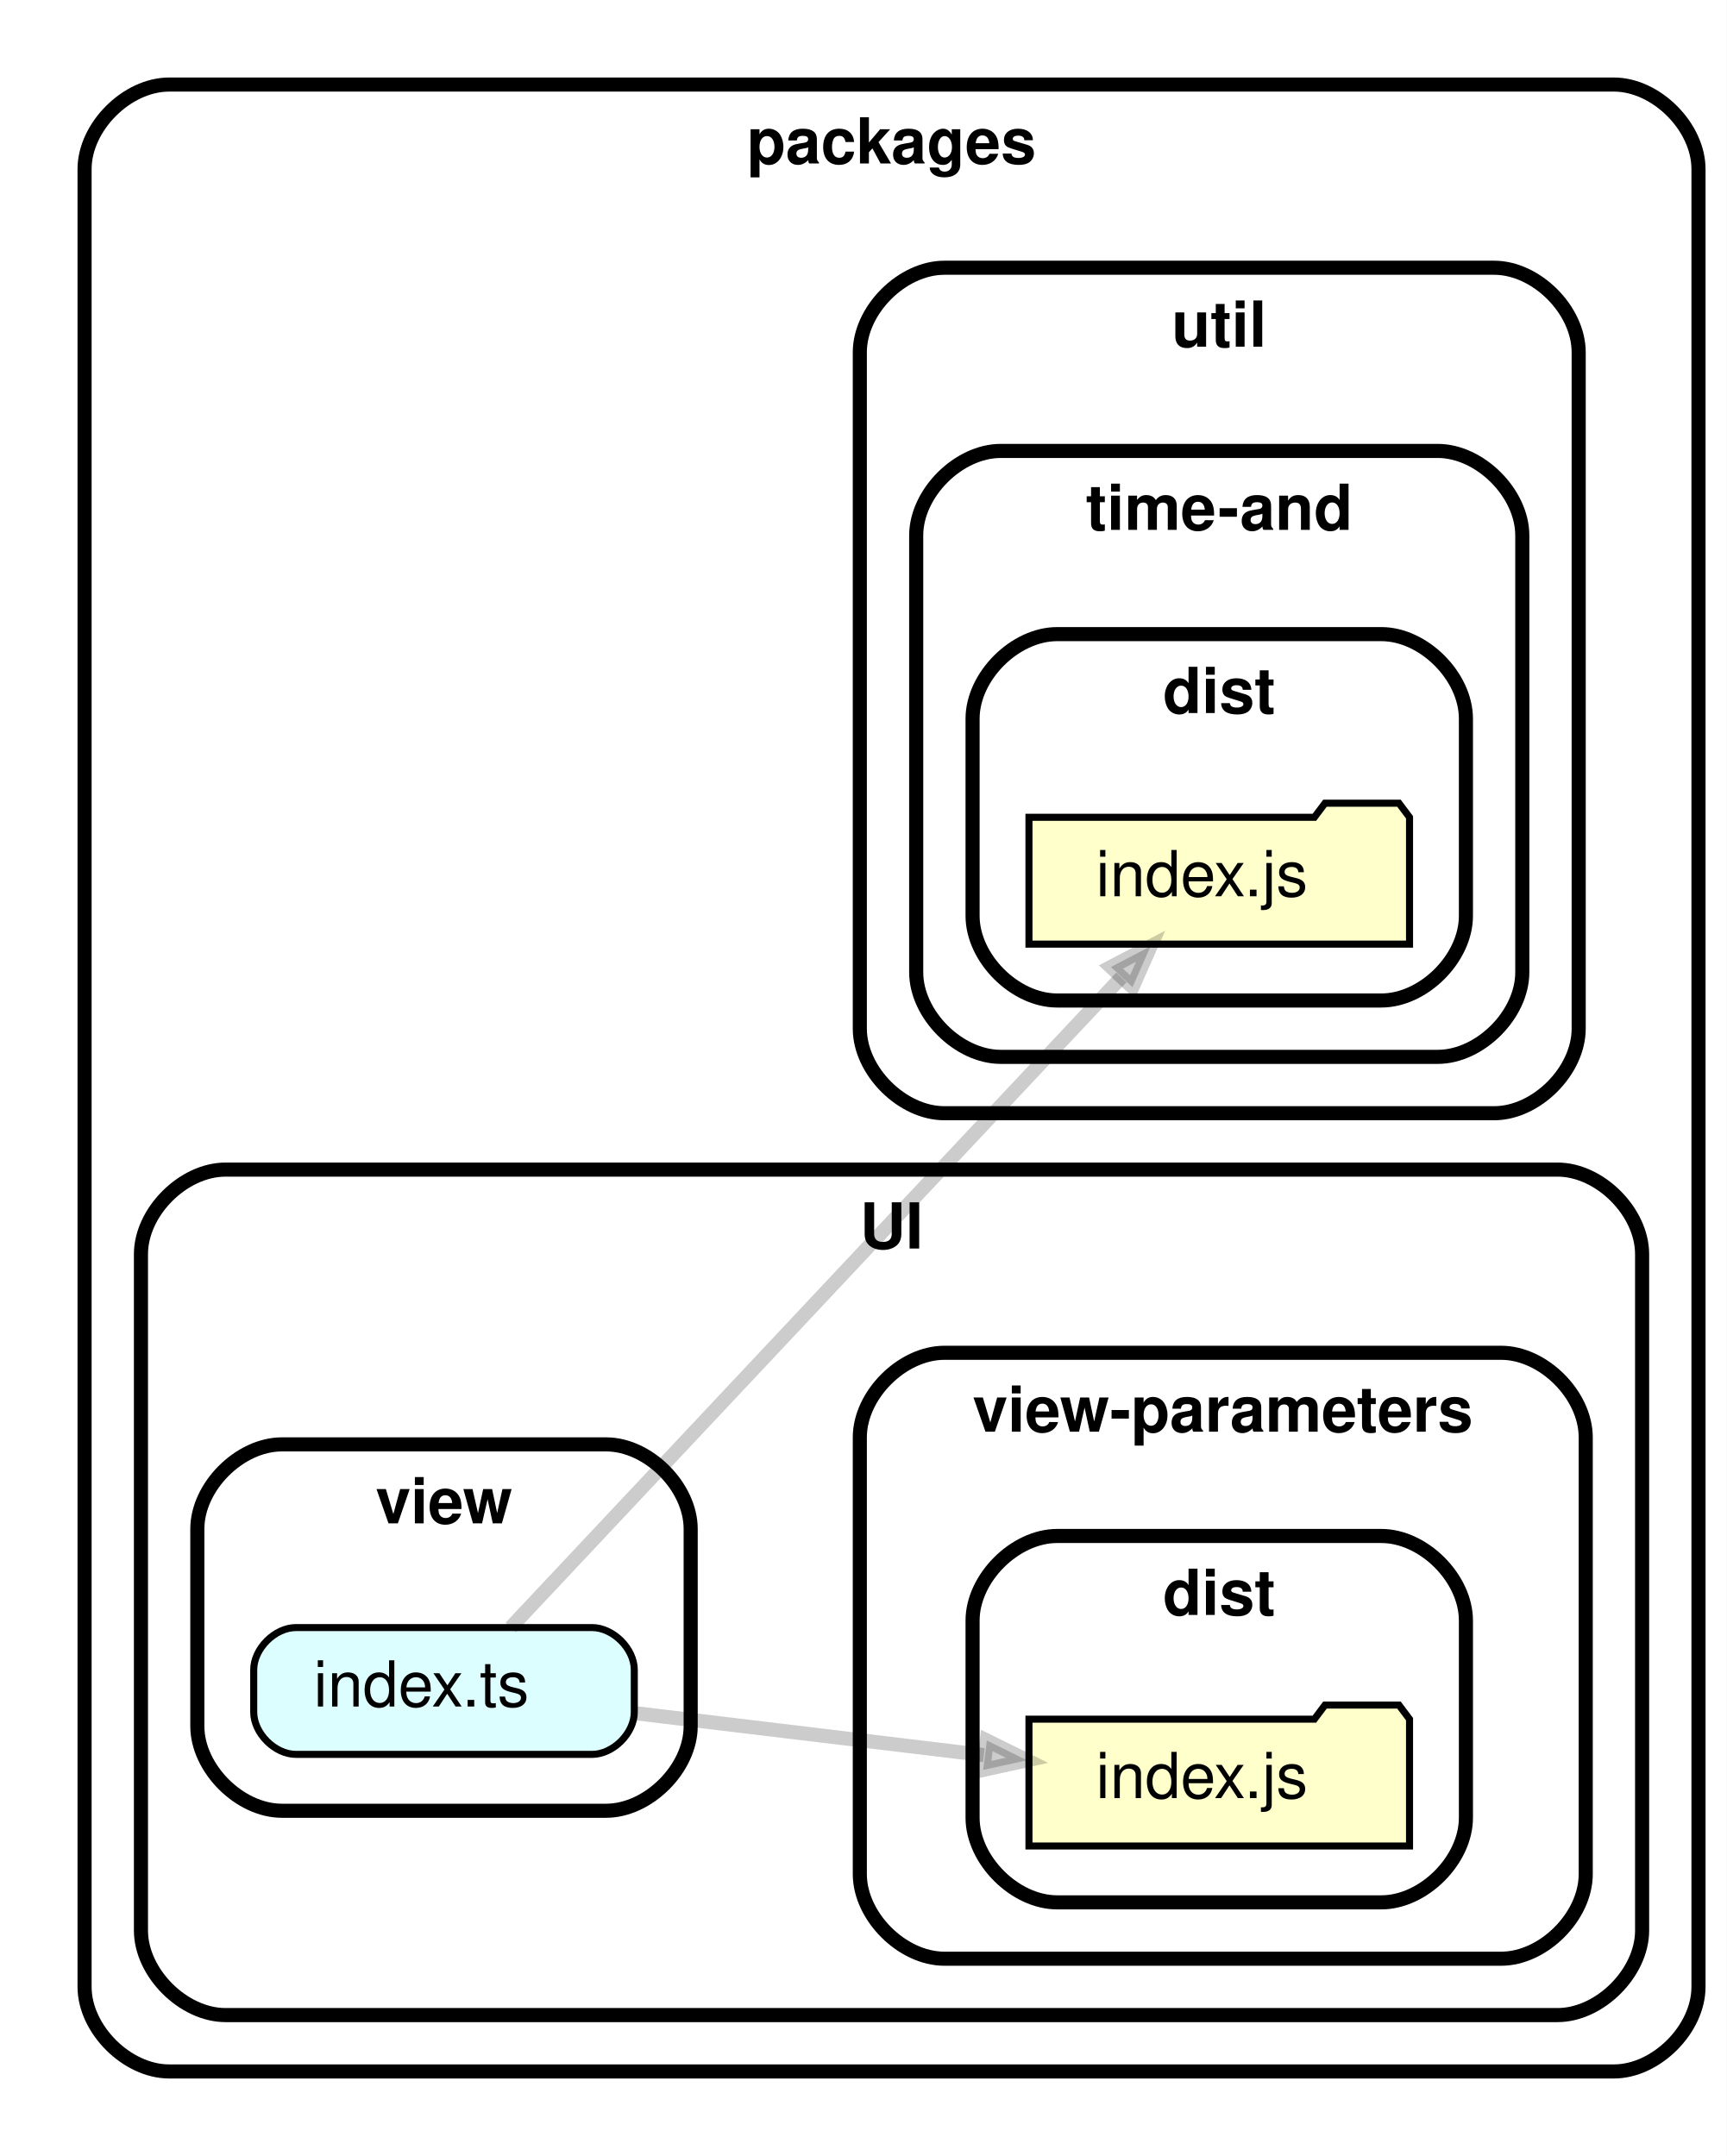
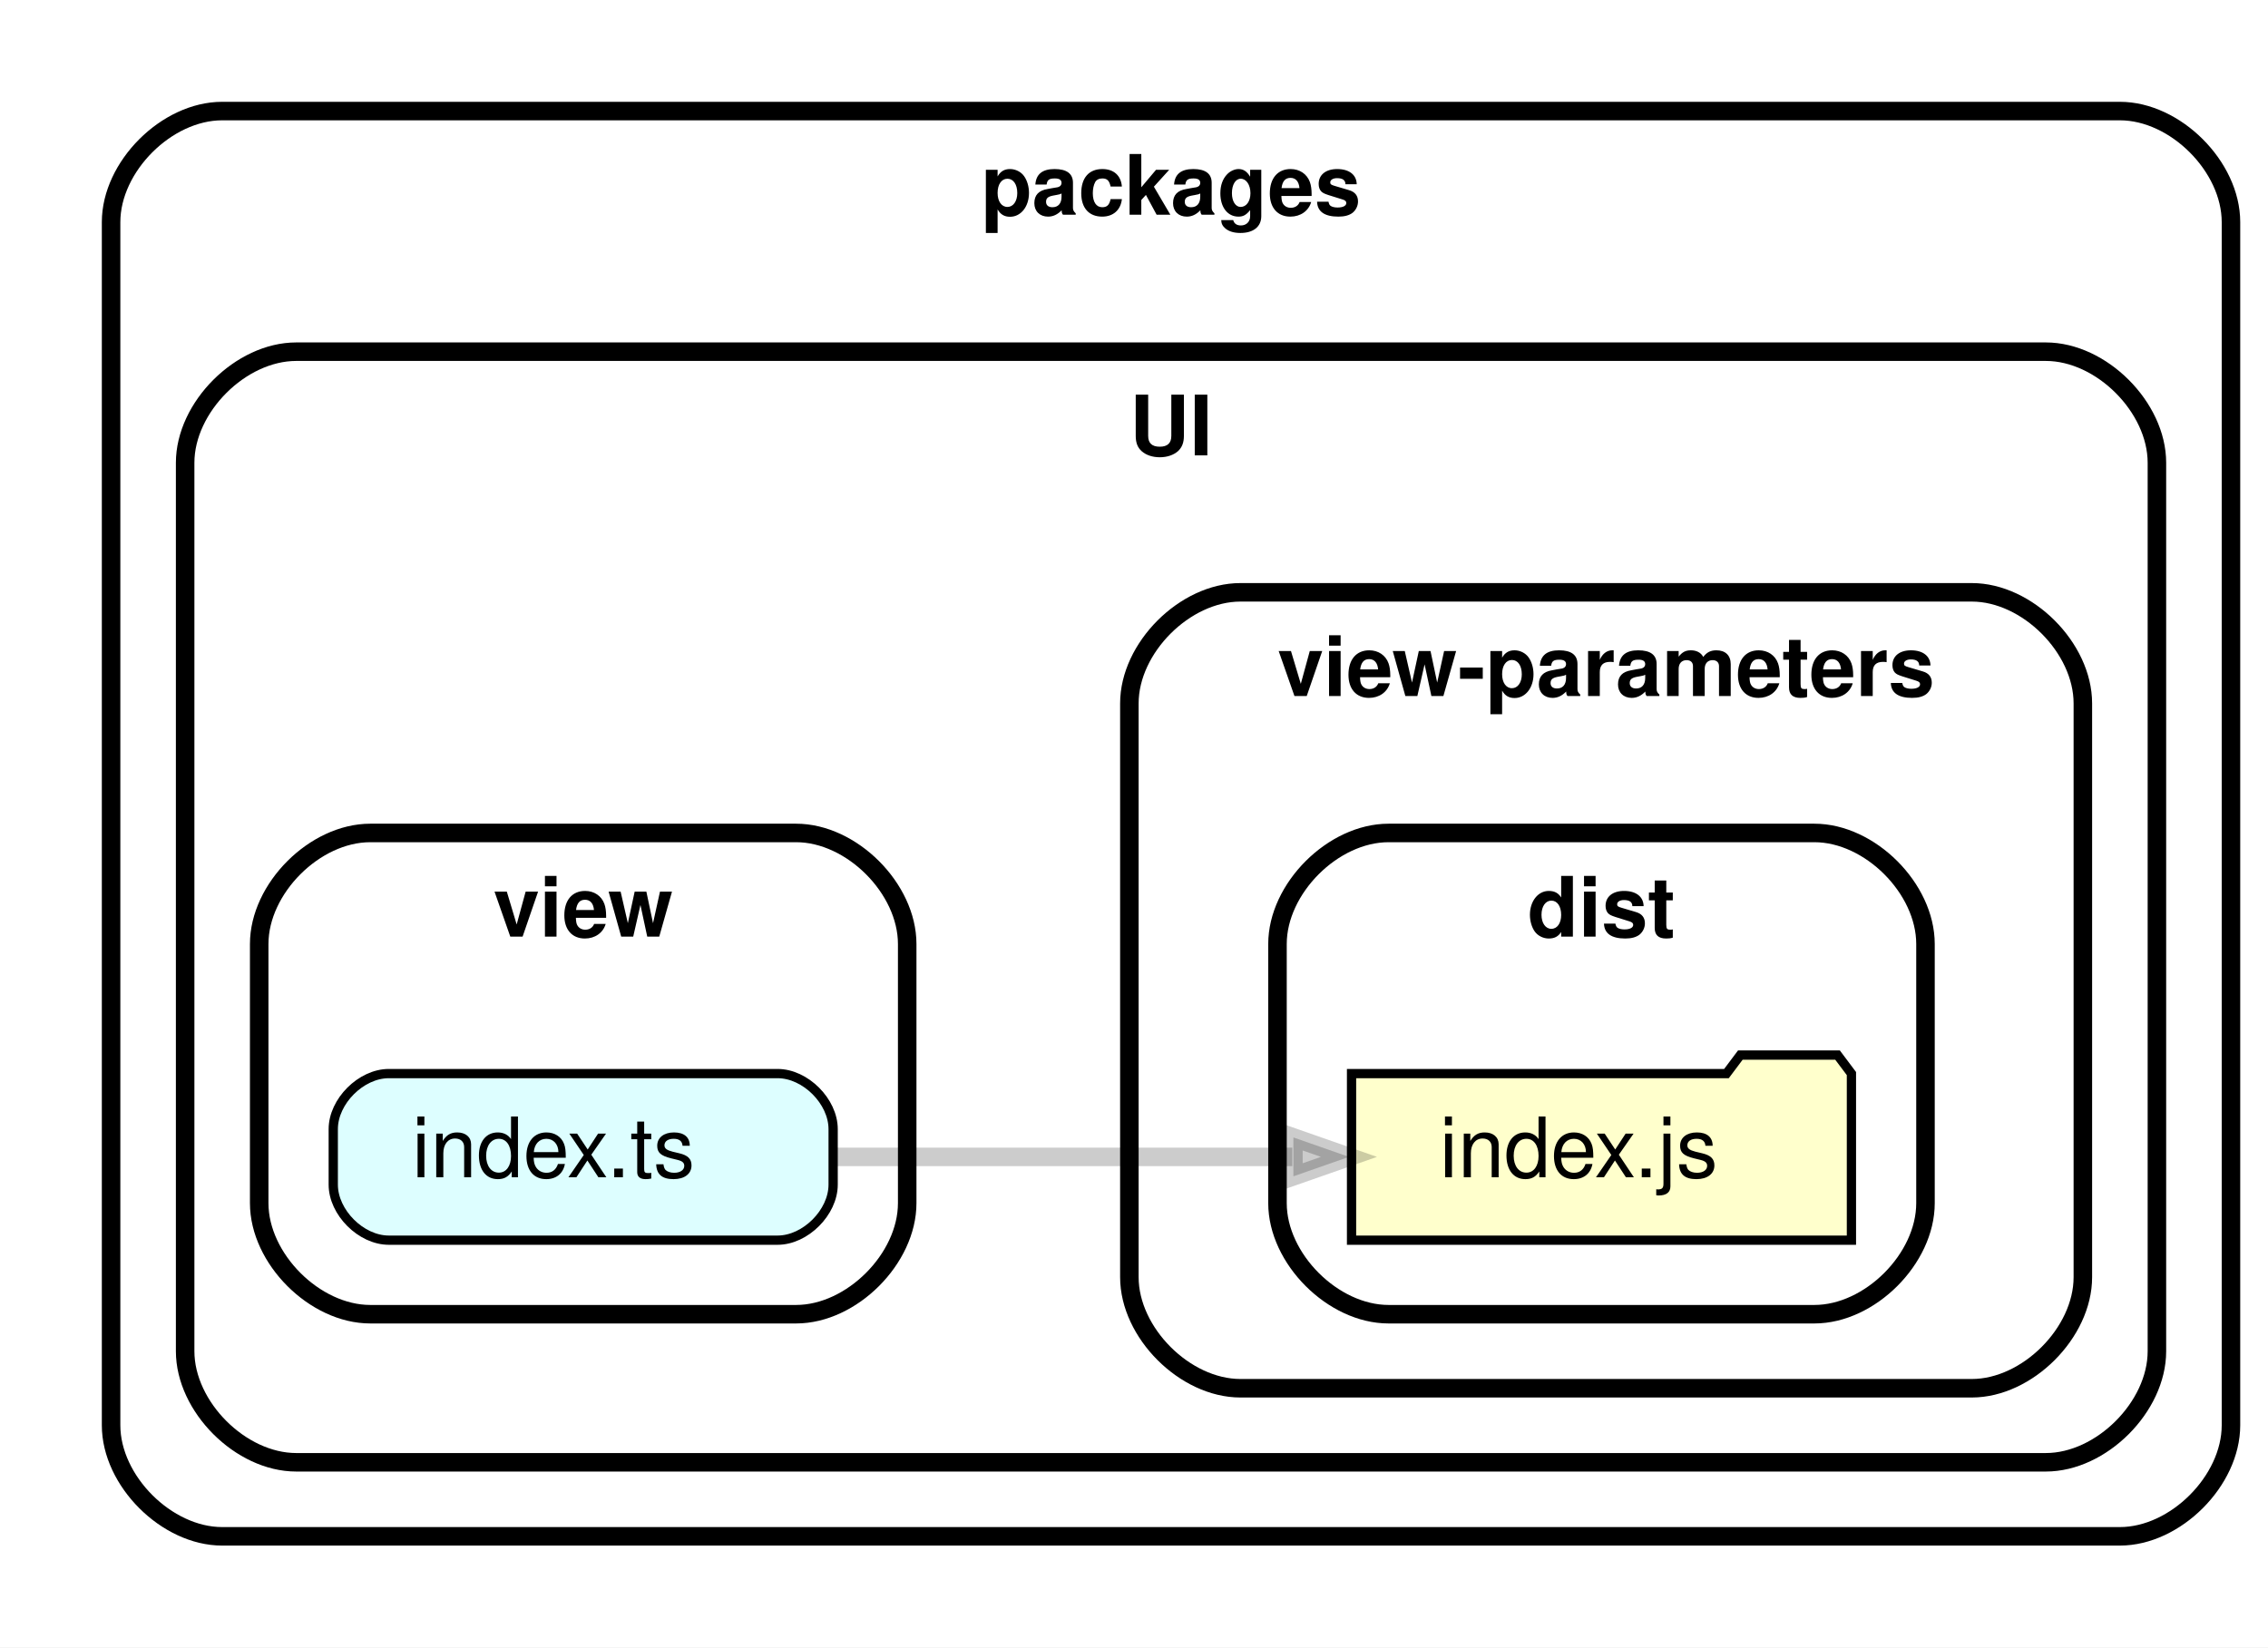
- <svg xmlns="http://www.w3.org/2000/svg" xmlns:xlink="http://www.w3.org/1999/xlink" width="245pt" height="306pt" viewBox="0.00 0.00 245.00 306.00">
-   <g id="graph0" class="graph" transform="scale(1 1) rotate(0) translate(4 302)">
-     <polygon fill="white" stroke="transparent" points="-4,4 -4,-302 241,-302 241,4 -4,4" />
+ <svg xmlns="http://www.w3.org/2000/svg" xmlns:xlink="http://www.w3.org/1999/xlink" width="245pt" height="178pt" viewBox="0.00 0.00 245.00 178.00">
+   <g id="graph0" class="graph" transform="scale(1 1) rotate(0) translate(4 174)">
+     <polygon fill="white" stroke="transparent" points="-4,4 -4,-174 241,-174 241,4 -4,4" />
    <g id="clust1" class="cluster">
-       <path fill="#ffffff" stroke="black" stroke-width="2" d="M20,-8C20,-8 225,-8 225,-8 231,-8 237,-14 237,-20 237,-20 237,-278 237,-278 237,-284 231,-290 225,-290 225,-290 20,-290 20,-290 14,-290 8,-284 8,-278 8,-278 8,-20 8,-20 8,-14 14,-8 20,-8" />
-       <text text-anchor="middle" x="122.5" y="-278.8" font-family="Helvetica,sans-Serif" font-weight="bold" font-size="9.00">packages</text>
+       <path fill="#ffffff" stroke="black" stroke-width="2" d="M20,-8C20,-8 225,-8 225,-8 231,-8 237,-14 237,-20 237,-20 237,-150 237,-150 237,-156 231,-162 225,-162 225,-162 20,-162 20,-162 14,-162 8,-156 8,-150 8,-150 8,-20 8,-20 8,-14 14,-8 20,-8" />
+       <text text-anchor="middle" x="122.5" y="-150.8" font-family="Helvetica,sans-Serif" font-weight="bold" font-size="9.00">packages</text>
    </g>
    <g id="clust2" class="cluster">
      <path fill="#ffffff" stroke="black" stroke-width="2" d="M28,-16C28,-16 217,-16 217,-16 223,-16 229,-22 229,-28 229,-28 229,-124 229,-124 229,-130 223,-136 217,-136 217,-136 28,-136 28,-136 22,-136 16,-130 16,-124 16,-124 16,-28 16,-28 16,-22 22,-16 28,-16" />
      <text text-anchor="middle" x="122.5" y="-124.8" font-family="Helvetica,sans-Serif" font-weight="bold" font-size="9.00">UI</text>
    </g>
    <g id="clust3" class="cluster">
      <path fill="#ffffff" stroke="black" stroke-width="2" d="M130,-24C130,-24 209,-24 209,-24 215,-24 221,-30 221,-36 221,-36 221,-98 221,-98 221,-104 215,-110 209,-110 209,-110 130,-110 130,-110 124,-110 118,-104 118,-98 118,-98 118,-36 118,-36 118,-30 124,-24 130,-24" />
      <text text-anchor="middle" x="169.5" y="-98.8" font-family="Helvetica,sans-Serif" font-weight="bold" font-size="9.00">view-parameters</text>
    </g>
    <g id="clust4" class="cluster">
      <path fill="#ffffff" stroke="black" stroke-width="2" d="M146,-32C146,-32 192,-32 192,-32 198,-32 204,-38 204,-44 204,-44 204,-72 204,-72 204,-78 198,-84 192,-84 192,-84 146,-84 146,-84 140,-84 134,-78 134,-72 134,-72 134,-44 134,-44 134,-38 140,-32 146,-32" />
      <text text-anchor="middle" x="169" y="-72.8" font-family="Helvetica,sans-Serif" font-weight="bold" font-size="9.00">dist</text>
    </g>
    <g id="clust5" class="cluster">
-       <path fill="#ffffff" stroke="black" stroke-width="2" d="M36,-45C36,-45 82,-45 82,-45 88,-45 94,-51 94,-57 94,-57 94,-85 94,-85 94,-91 88,-97 82,-97 82,-97 36,-97 36,-97 30,-97 24,-91 24,-85 24,-85 24,-57 24,-57 24,-51 30,-45 36,-45" />
-       <text text-anchor="middle" x="59" y="-85.8" font-family="Helvetica,sans-Serif" font-weight="bold" font-size="9.00">view</text>
-     </g>
-     <g id="clust6" class="cluster">
-       <path fill="#ffffff" stroke="black" stroke-width="2" d="M130,-144C130,-144 208,-144 208,-144 214,-144 220,-150 220,-156 220,-156 220,-252 220,-252 220,-258 214,-264 208,-264 208,-264 130,-264 130,-264 124,-264 118,-258 118,-252 118,-252 118,-156 118,-156 118,-150 124,-144 130,-144" />
-       <text text-anchor="middle" x="169" y="-252.8" font-family="Helvetica,sans-Serif" font-weight="bold" font-size="9.00">util</text>
-     </g>
-     <g id="clust7" class="cluster">
-       <path fill="#ffffff" stroke="black" stroke-width="2" d="M138,-152C138,-152 200,-152 200,-152 206,-152 212,-158 212,-164 212,-164 212,-226 212,-226 212,-232 206,-238 200,-238 200,-238 138,-238 138,-238 132,-238 126,-232 126,-226 126,-226 126,-164 126,-164 126,-158 132,-152 138,-152" />
-       <text text-anchor="middle" x="169" y="-226.8" font-family="Helvetica,sans-Serif" font-weight="bold" font-size="9.00">time-and</text>
-     </g>
-     <g id="clust8" class="cluster">
-       <path fill="#ffffff" stroke="black" stroke-width="2" d="M146,-160C146,-160 192,-160 192,-160 198,-160 204,-166 204,-172 204,-172 204,-200 204,-200 204,-206 198,-212 192,-212 192,-212 146,-212 146,-212 140,-212 134,-206 134,-200 134,-200 134,-172 134,-172 134,-166 140,-160 146,-160" />
-       <text text-anchor="middle" x="169" y="-200.8" font-family="Helvetica,sans-Serif" font-weight="bold" font-size="9.00">dist</text>
+       <path fill="#ffffff" stroke="black" stroke-width="2" d="M36,-32C36,-32 82,-32 82,-32 88,-32 94,-38 94,-44 94,-44 94,-72 94,-72 94,-78 88,-84 82,-84 82,-84 36,-84 36,-84 30,-84 24,-78 24,-72 24,-72 24,-44 24,-44 24,-38 30,-32 36,-32" />
+       <text text-anchor="middle" x="59" y="-72.8" font-family="Helvetica,sans-Serif" font-weight="bold" font-size="9.00">view</text>
    </g>
    <g id="node1" class="node">
      <g id="a_node1">
        <a xlink:href="packages/UI/view-parameters/dist/index.js" xlink:title="index.js">
          <polygon fill="#ffffcc" stroke="black" points="196,-58 194.5,-60 184,-60 182.5,-58 142,-58 142,-40 196,-40 196,-58" />
          <text text-anchor="start" x="151.5" y="-46.8" font-family="Helvetica,sans-Serif" font-size="9.00">index.js</text>
        </a>
      </g>
    </g>
    <g id="node2" class="node">
      <g id="a_node2">
        <a xlink:href="packages/UI/view/index.ts" xlink:title="index.ts">
-           <path fill="#ddfeff" stroke="black" d="M80,-71C80,-71 38,-71 38,-71 35,-71 32,-68 32,-65 32,-65 32,-59 32,-59 32,-56 35,-53 38,-53 38,-53 80,-53 80,-53 83,-53 86,-56 86,-59 86,-59 86,-65 86,-65 86,-68 83,-71 80,-71" />
-           <text text-anchor="start" x="40.5" y="-59.8" font-family="Helvetica,sans-Serif" font-size="9.00">index.ts</text>
-         </a>
-       </g>
-     </g>
-     <g id="edge2" class="edge">
-       <path fill="none" stroke="#000000" stroke-width="2" stroke-opacity="0.2" d="M86.14,-58.85C101.02,-57.06 119.79,-54.8 135.6,-52.9" />
-       <polygon fill="#000000" fill-opacity="0.2" stroke="#000000" stroke-width="2" stroke-opacity="0.2" points="136.02,-54.97 141.72,-52.16 135.51,-50.8 136.02,-54.97" />
-     </g>
-     <g id="node3" class="node">
-       <g id="a_node3">
-         <a xlink:href="packages/util/time-and/dist/index.js" xlink:title="index.js">
-           <polygon fill="#ffffcc" stroke="black" points="196,-186 194.5,-188 184,-188 182.5,-186 142,-186 142,-168 196,-168 196,-186" />
-           <text text-anchor="start" x="151.5" y="-174.8" font-family="Helvetica,sans-Serif" font-size="9.00">index.js</text>
+           <path fill="#ddfeff" stroke="black" d="M80,-58C80,-58 38,-58 38,-58 35,-58 32,-55 32,-52 32,-52 32,-46 32,-46 32,-43 35,-40 38,-40 38,-40 80,-40 80,-40 83,-40 86,-43 86,-46 86,-46 86,-52 86,-52 86,-55 83,-58 80,-58" />
+           <text text-anchor="start" x="40.5" y="-46.8" font-family="Helvetica,sans-Serif" font-size="9.00">index.ts</text>
        </a>
      </g>
    </g>
    <g id="edge1" class="edge">
-       <path fill="none" stroke="#000000" stroke-width="2" stroke-opacity="0.2" d="M68.47,-71.02C87.31,-91.08 132.74,-139.46 155.11,-163.28" />
-       <polygon fill="#000000" fill-opacity="0.2" stroke="#000000" stroke-width="2" stroke-opacity="0.2" points="153.63,-164.76 159.26,-167.7 156.69,-161.89 153.63,-164.76" />
+       <path fill="none" stroke="#000000" stroke-width="2" stroke-opacity="0.2" d="M86.14,-49C101.02,-49 119.79,-49 135.6,-49" />
+       <polygon fill="#000000" fill-opacity="0.2" stroke="#000000" stroke-width="2" stroke-opacity="0.2" points="135.72,-51.1 141.72,-49 135.72,-46.9 135.72,-51.1" />
    </g>
  </g>
</svg>
